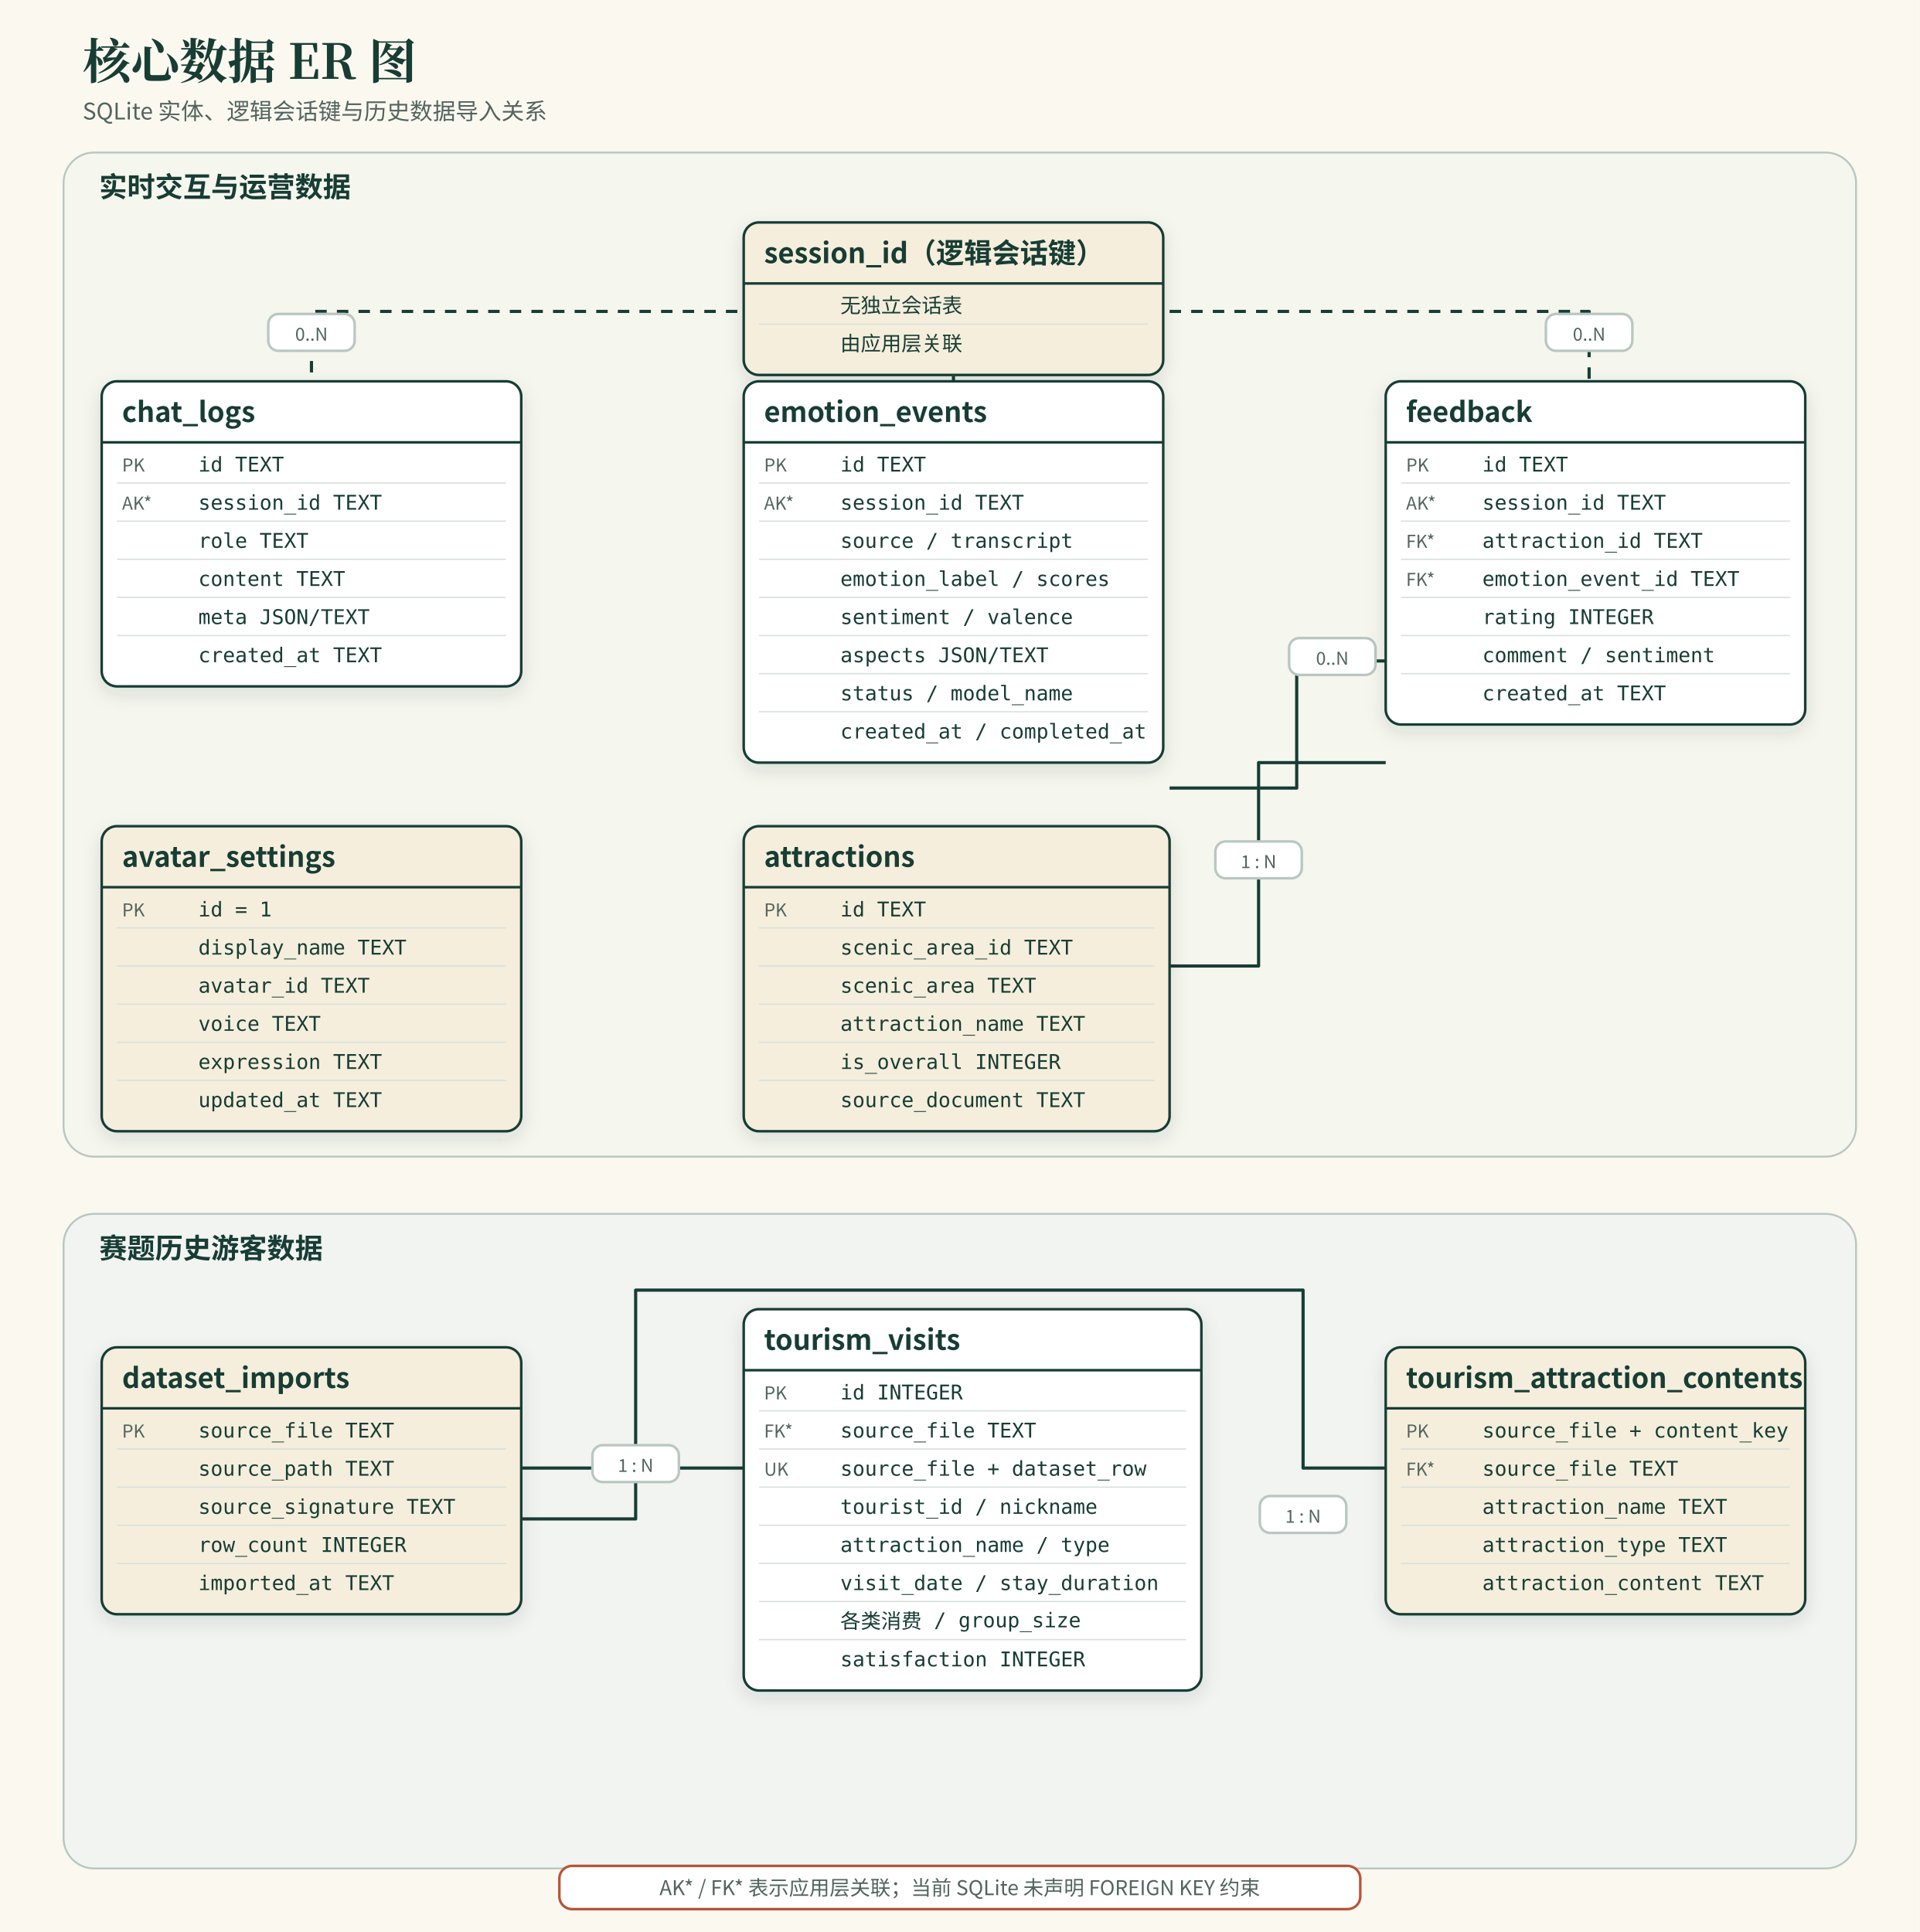
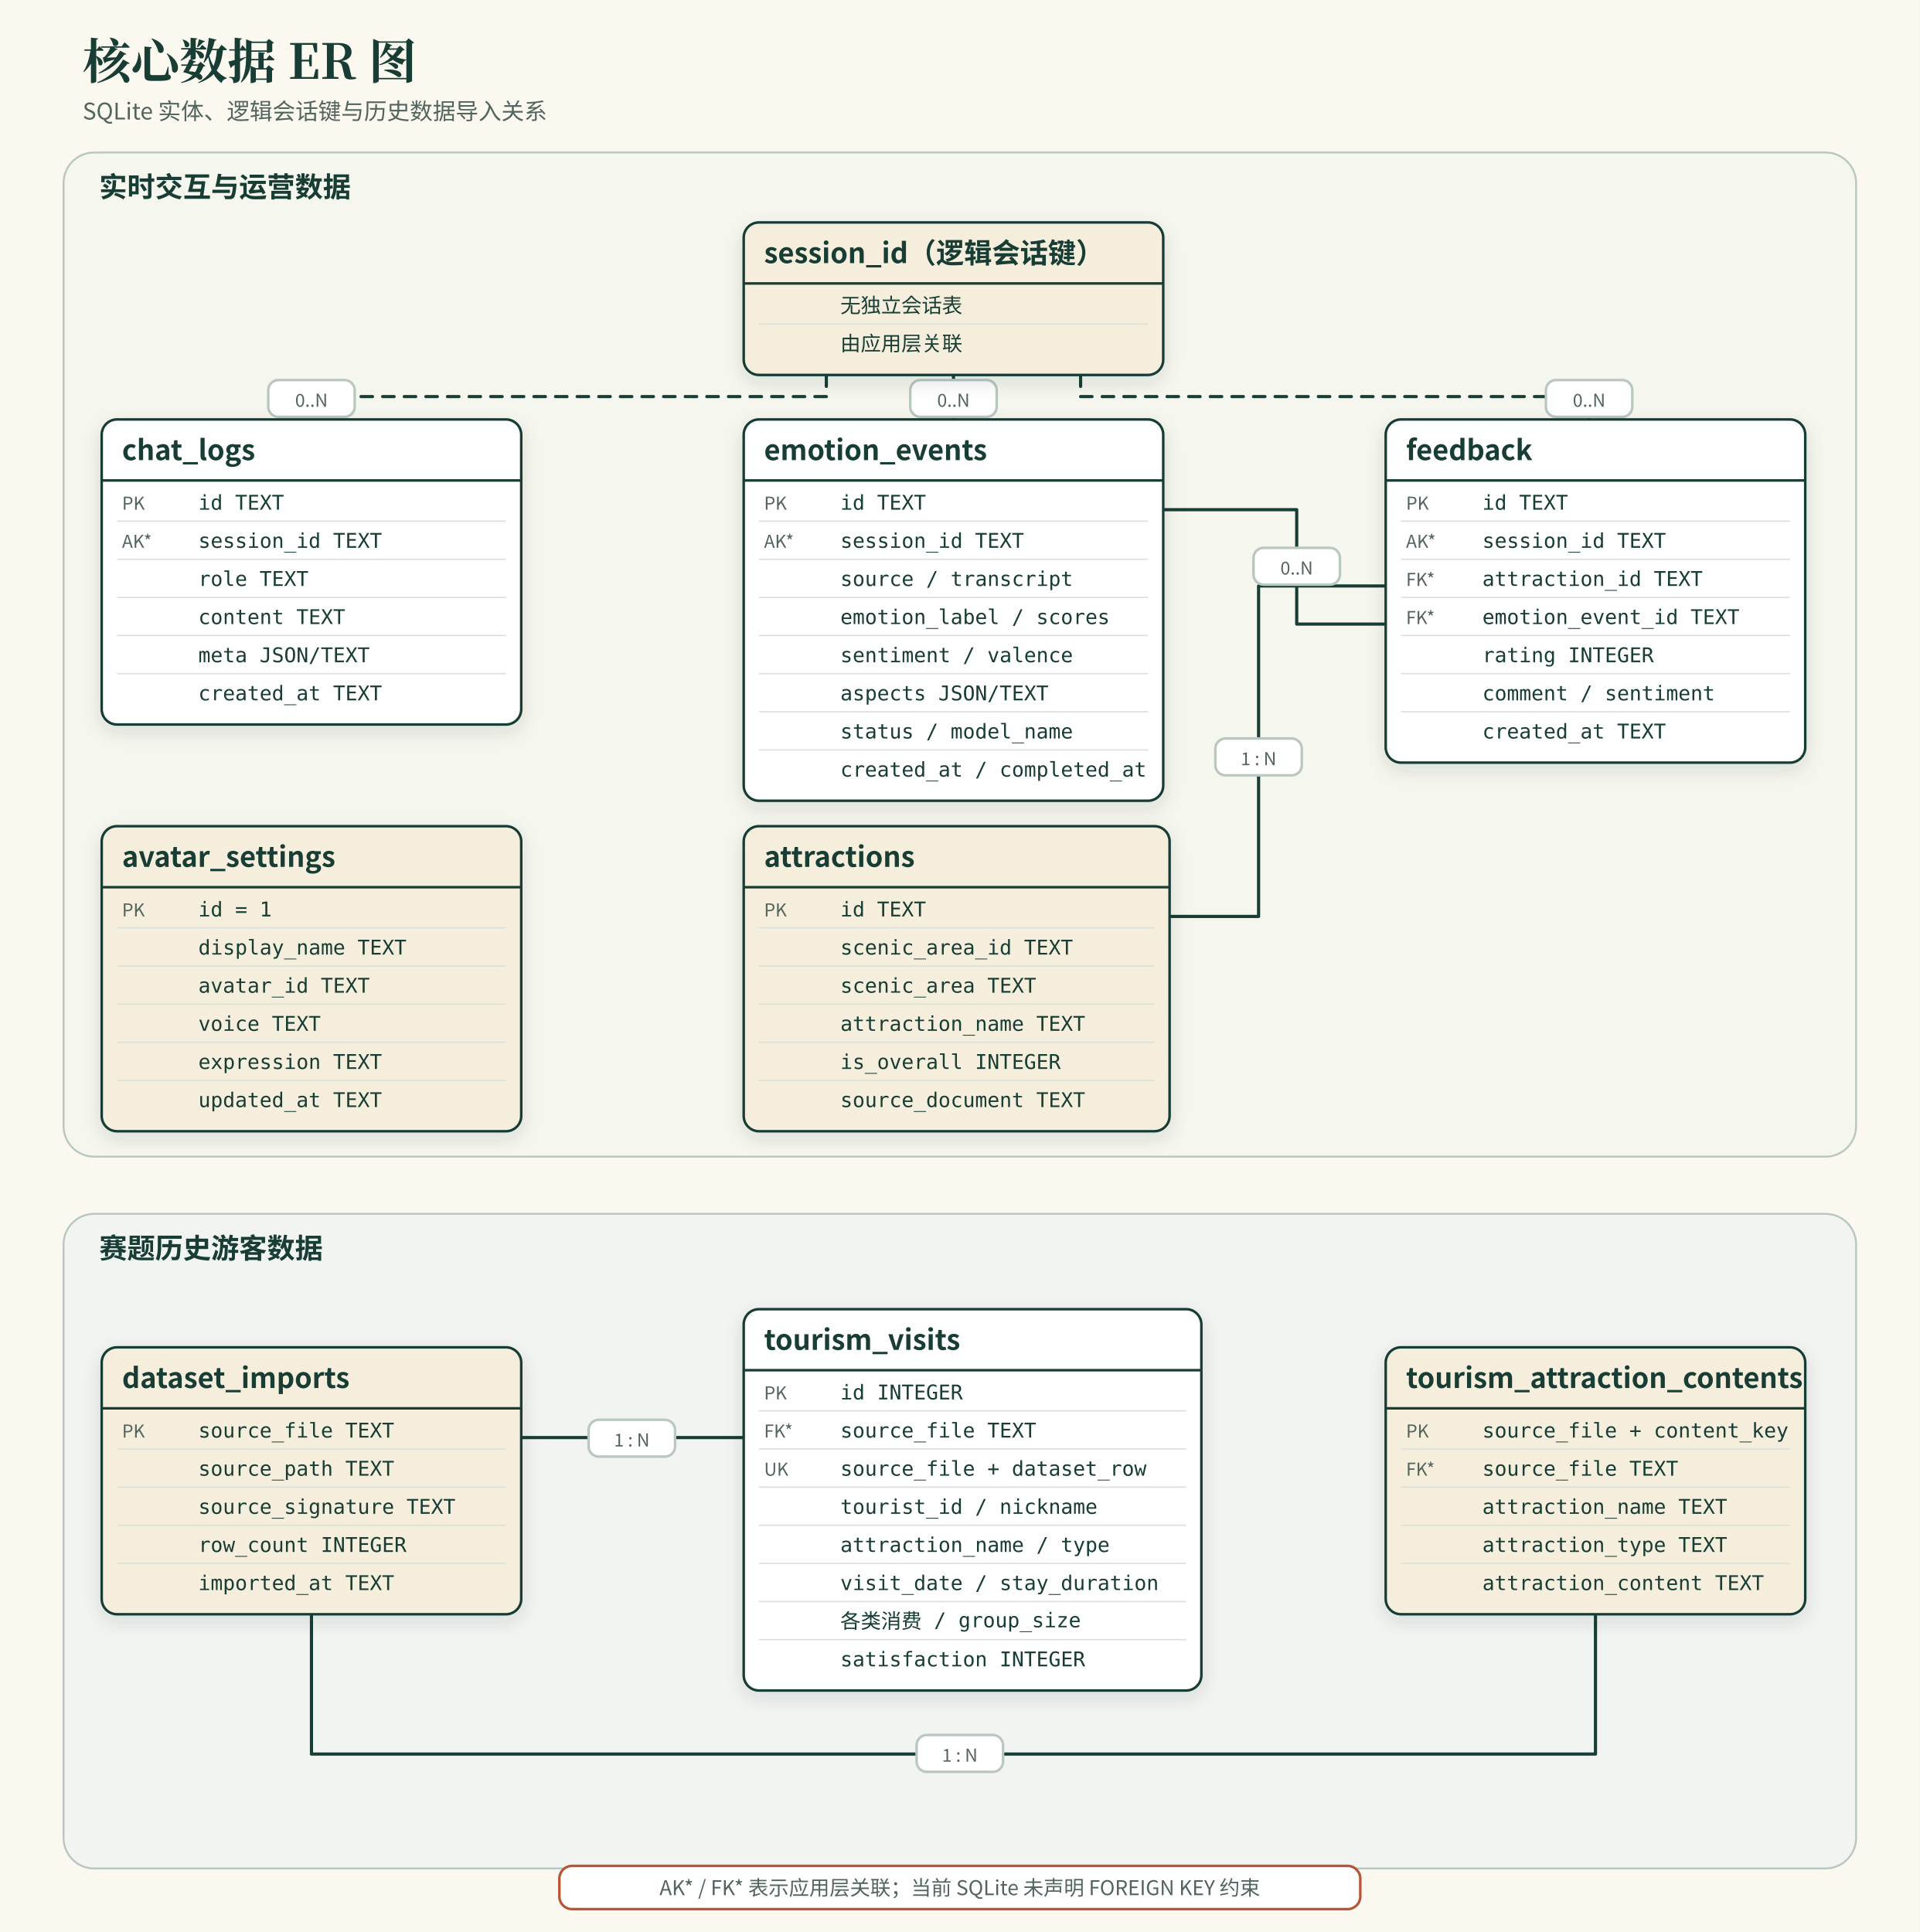
<svg xmlns="http://www.w3.org/2000/svg" width="1510" height="1520" viewBox="0 0 1510 1520" role="img" aria-labelledby="title desc">
  <defs>
    <marker id="arrow" viewBox="0 0 10 10" refX="9" refY="5" markerWidth="8" markerHeight="8" orient="auto-start-reverse">
      <path d="M 0 0 L 10 5 L 0 10 z" fill="#173D34" />
    </marker>
    <marker id="arrow-accent" viewBox="0 0 10 10" refX="9" refY="5" markerWidth="8" markerHeight="8" orient="auto-start-reverse">
      <path d="M 0 0 L 10 5 L 0 10 z" fill="#B75538" />
    </marker>
    <filter id="shadow" x="-20%" y="-20%" width="140%" height="140%">
      <feDropShadow dx="0" dy="5" stdDeviation="7" flood-color="#173D34" flood-opacity="0.12" />
    </filter>
    <style>
    text { font-family: "Noto Sans CJK SC", "Noto Sans CJK JP", "Droid Sans Fallback", sans-serif; fill: #173D34; }
    .title { font-family: "Noto Serif CJK SC", "AR PL UMing CN", serif; font-size: 38px; font-weight: 700; }
    .subtitle { font-size: 18px; fill: #52645E; }
    .label { font-size: 22px; font-weight: 700; }
    .body { font-size: 19px; }
    .small { font-size: 16px; fill: #52645E; }
    .tiny { font-size: 14px; fill: #52645E; }
    .mono { font-family: "DejaVu Sans Mono", monospace; font-size: 16px; }
    .connector { stroke: #173D34; stroke-width: 2.5; fill: none; marker-end: url(#arrow); }
-     .association { stroke: #52645E; stroke-width: 2; fill: none; }
-     .dashed { stroke: #52645E; stroke-width: 2; stroke-dasharray: 9 8; fill: none; }
+     .association { stroke: #173D34; stroke-width: 2.5; fill: none; stroke-linecap: round; stroke-linejoin: round; }
+     .dashed { stroke: #173D34; stroke-width: 2.5; stroke-dasharray: 9 8; fill: none; stroke-linecap: round; stroke-linejoin: round; }
  </style>
  </defs>
  <rect width="1510" height="1520" fill="#FBF8F0" />
  <text x="65" y="62" class="title" text-anchor="start">核心数据 ER 图</text>
  <text x="65" y="94" class="subtitle" text-anchor="start">SQLite 实体、逻辑会话键与历史数据导入关系</text>
  <rect x="50" y="120" width="1410" height="790" rx="24" fill="#E7F0EA" fill-opacity="0.25" stroke="#B9C7C1" stroke-width="1.5" />
  <text x="78" y="155" class="label" text-anchor="start">实时交互与运营数据</text>
  <rect x="50" y="955" width="1410" height="515" rx="24" fill="#EDF1F3" fill-opacity="0.65" stroke="#B9C7C1" stroke-width="1.5" />
  <text x="78" y="990" class="label" text-anchor="start">赛题历史游客数据</text>
-   <polyline points="750,245 245,245 245,300" fill="none" stroke="#173D34" stroke-width="2.5" stroke-linejoin="round" stroke-dasharray="9 8" />
-   <polyline points="750,245 750,300" fill="none" stroke="#173D34" stroke-width="2.5" stroke-linejoin="round" stroke-dasharray="9 8" />
-   <polyline points="750,245 1250,245 1250,300" fill="none" stroke="#173D34" stroke-width="2.5" stroke-linejoin="round" stroke-dasharray="9 8" />
-   <polyline points="1090,520 1020,520 1020,620 920,620" fill="none" stroke="#173D34" stroke-width="2.5" stroke-linejoin="round" />
-   <polyline points="1090,600 990,600 990,760 920,760" fill="none" stroke="#173D34" stroke-width="2.5" stroke-linejoin="round" />
-   <polyline points="410,1155 585,1155" fill="none" stroke="#173D34" stroke-width="2.5" stroke-linejoin="round" />
-   <polyline points="410,1195 500,1195 500,1015 1025,1015 1025,1155 1090,1155" fill="none" stroke="#173D34" stroke-width="2.5" stroke-linejoin="round" />
-   <rect x="211" y="247" width="68" height="29" rx="8" fill="#FFFFFF" stroke="#B9C7C1" stroke-width="2" />
-   <text x="245" y="268" class="tiny" text-anchor="middle">0..N</text>
-   <rect x="716" y="247" width="68" height="29" rx="8" fill="#FFFFFF" stroke="#B9C7C1" stroke-width="2" />
-   <text x="750" y="268" class="tiny" text-anchor="middle">0..N</text>
-   <rect x="1216" y="247" width="68" height="29" rx="8" fill="#FFFFFF" stroke="#B9C7C1" stroke-width="2" />
-   <text x="1250" y="268" class="tiny" text-anchor="middle">0..N</text>
-   <rect x="1014" y="502" width="68" height="29" rx="8" fill="#FFFFFF" stroke="#B9C7C1" stroke-width="2" />
-   <text x="1048" y="523" class="tiny" text-anchor="middle">0..N</text>
-   <rect x="956" y="662" width="68" height="29" rx="8" fill="#FFFFFF" stroke="#B9C7C1" stroke-width="2" />
-   <text x="990" y="683" class="tiny" text-anchor="middle">1 : N</text>
-   <rect x="466" y="1137" width="68" height="29" rx="8" fill="#FFFFFF" stroke="#B9C7C1" stroke-width="2" />
-   <text x="500" y="1158" class="tiny" text-anchor="middle">1 : N</text>
-   <rect x="991" y="1177" width="68" height="29" rx="8" fill="#FFFFFF" stroke="#B9C7C1" stroke-width="2" />
-   <text x="1025" y="1198" class="tiny" text-anchor="middle">1 : N</text>
+   <g id="session-relations" aria-label="逻辑会话关联">
+     <path class="dashed" d="M650 295 V312 H245 V330" />
+     <path class="dashed" d="M750 295 V330" />
+     <path class="dashed" d="M850 295 V312 H1250 V330" />
+   </g>
+   <g id="realtime-relations" aria-label="实时数据外键关系">
+     <path class="association" d="M1090 491 H1020 V401 H915" />
+     <path class="association" d="M1090 461 H990 V721 H920" />
+   </g>
+   <g id="historical-relations" aria-label="历史数据导入关系">
+     <path class="association" d="M410 1131 H585" />
+     <path class="association" d="M245 1270 V1380 H1255 V1270" />
+   </g>
+   <rect x="211" y="299" width="68" height="29" rx="8" fill="#FFFFFF" stroke="#B9C7C1" stroke-width="2" />
+   <text x="245" y="320" class="tiny" text-anchor="middle">0..N</text>
+   <rect x="716" y="299" width="68" height="29" rx="8" fill="#FFFFFF" stroke="#B9C7C1" stroke-width="2" />
+   <text x="750" y="320" class="tiny" text-anchor="middle">0..N</text>
+   <rect x="1216" y="299" width="68" height="29" rx="8" fill="#FFFFFF" stroke="#B9C7C1" stroke-width="2" />
+   <text x="1250" y="320" class="tiny" text-anchor="middle">0..N</text>
+   <rect x="986" y="431" width="68" height="29" rx="8" fill="#FFFFFF" stroke="#B9C7C1" stroke-width="2" />
+   <text x="1020" y="452" class="tiny" text-anchor="middle">0..N</text>
+   <rect x="956" y="581" width="68" height="29" rx="8" fill="#FFFFFF" stroke="#B9C7C1" stroke-width="2" />
+   <text x="990" y="602" class="tiny" text-anchor="middle">1 : N</text>
+   <rect x="463" y="1117" width="68" height="29" rx="8" fill="#FFFFFF" stroke="#B9C7C1" stroke-width="2" />
+   <text x="497" y="1138" class="tiny" text-anchor="middle">1 : N</text>
+   <rect x="721" y="1365" width="68" height="29" rx="8" fill="#FFFFFF" stroke="#B9C7C1" stroke-width="2" />
+   <text x="755" y="1386" class="tiny" text-anchor="middle">1 : N</text>
  <rect x="585" y="175" width="330" height="120" rx="12" fill="#F5EEDC" stroke="#173D34" stroke-width="2" filter="url(#shadow)" />
  <path d="M 585 223 H 915" stroke="#173D34" stroke-width="2" />
  <text x="601" y="207" class="label" text-anchor="start">session_id（逻辑会话键）</text>
  <text x="601" y="246" class="tiny" text-anchor="start" fill="#52645E" />
  <text x="661" y="246" class="mono" text-anchor="start">无独立会话表</text>
  <line x1="597" y1="255" x2="903" y2="255" stroke="#D8E0DC" stroke-width="1" />
  <text x="601" y="276" class="tiny" text-anchor="start" fill="#52645E" />
  <text x="661" y="276" class="mono" text-anchor="start">由应用层关联</text>
-   <rect x="80" y="300" width="330" height="240" rx="12" fill="#FFFFFF" stroke="#173D34" stroke-width="2" filter="url(#shadow)" />
-   <path d="M 80 348 H 410" stroke="#173D34" stroke-width="2" />
-   <text x="96" y="332" class="label" text-anchor="start">chat_logs</text>
-   <text x="96" y="371" class="tiny" text-anchor="start" fill="#B75538">PK</text>
-   <text x="156" y="371" class="mono" text-anchor="start">id TEXT</text>
-   <line x1="92" y1="380" x2="398" y2="380" stroke="#D8E0DC" stroke-width="1" />
-   <text x="96" y="401" class="tiny" text-anchor="start" fill="#B75538">AK*</text>
-   <text x="156" y="401" class="mono" text-anchor="start">session_id TEXT</text>
-   <line x1="92" y1="410" x2="398" y2="410" stroke="#D8E0DC" stroke-width="1" />
-   <text x="96" y="431" class="tiny" text-anchor="start" fill="#52645E" />
-   <text x="156" y="431" class="mono" text-anchor="start">role TEXT</text>
-   <line x1="92" y1="440" x2="398" y2="440" stroke="#D8E0DC" stroke-width="1" />
-   <text x="96" y="461" class="tiny" text-anchor="start" fill="#52645E" />
-   <text x="156" y="461" class="mono" text-anchor="start">content TEXT</text>
-   <line x1="92" y1="470" x2="398" y2="470" stroke="#D8E0DC" stroke-width="1" />
-   <text x="96" y="491" class="tiny" text-anchor="start" fill="#52645E" />
-   <text x="156" y="491" class="mono" text-anchor="start">meta JSON/TEXT</text>
-   <line x1="92" y1="500" x2="398" y2="500" stroke="#D8E0DC" stroke-width="1" />
-   <text x="96" y="521" class="tiny" text-anchor="start" fill="#52645E" />
-   <text x="156" y="521" class="mono" text-anchor="start">created_at TEXT</text>
-   <rect x="585" y="300" width="330" height="300" rx="12" fill="#FFFFFF" stroke="#173D34" stroke-width="2" filter="url(#shadow)" />
-   <path d="M 585 348 H 915" stroke="#173D34" stroke-width="2" />
-   <text x="601" y="332" class="label" text-anchor="start">emotion_events</text>
-   <text x="601" y="371" class="tiny" text-anchor="start" fill="#B75538">PK</text>
-   <text x="661" y="371" class="mono" text-anchor="start">id TEXT</text>
-   <line x1="597" y1="380" x2="903" y2="380" stroke="#D8E0DC" stroke-width="1" />
-   <text x="601" y="401" class="tiny" text-anchor="start" fill="#B75538">AK*</text>
-   <text x="661" y="401" class="mono" text-anchor="start">session_id TEXT</text>
-   <line x1="597" y1="410" x2="903" y2="410" stroke="#D8E0DC" stroke-width="1" />
-   <text x="601" y="431" class="tiny" text-anchor="start" fill="#52645E" />
-   <text x="661" y="431" class="mono" text-anchor="start">source / transcript</text>
-   <line x1="597" y1="440" x2="903" y2="440" stroke="#D8E0DC" stroke-width="1" />
-   <text x="601" y="461" class="tiny" text-anchor="start" fill="#52645E" />
-   <text x="661" y="461" class="mono" text-anchor="start">emotion_label / scores</text>
-   <line x1="597" y1="470" x2="903" y2="470" stroke="#D8E0DC" stroke-width="1" />
-   <text x="601" y="491" class="tiny" text-anchor="start" fill="#52645E" />
-   <text x="661" y="491" class="mono" text-anchor="start">sentiment / valence</text>
-   <line x1="597" y1="500" x2="903" y2="500" stroke="#D8E0DC" stroke-width="1" />
-   <text x="601" y="521" class="tiny" text-anchor="start" fill="#52645E" />
-   <text x="661" y="521" class="mono" text-anchor="start">aspects JSON/TEXT</text>
-   <line x1="597" y1="530" x2="903" y2="530" stroke="#D8E0DC" stroke-width="1" />
-   <text x="601" y="551" class="tiny" text-anchor="start" fill="#52645E" />
-   <text x="661" y="551" class="mono" text-anchor="start">status / model_name</text>
-   <line x1="597" y1="560" x2="903" y2="560" stroke="#D8E0DC" stroke-width="1" />
-   <text x="601" y="581" class="tiny" text-anchor="start" fill="#52645E" />
-   <text x="661" y="581" class="mono" text-anchor="start">created_at / completed_at</text>
-   <rect x="1090" y="300" width="330" height="270" rx="12" fill="#FFFFFF" stroke="#173D34" stroke-width="2" filter="url(#shadow)" />
-   <path d="M 1090 348 H 1420" stroke="#173D34" stroke-width="2" />
-   <text x="1106" y="332" class="label" text-anchor="start">feedback</text>
-   <text x="1106" y="371" class="tiny" text-anchor="start" fill="#B75538">PK</text>
-   <text x="1166" y="371" class="mono" text-anchor="start">id TEXT</text>
-   <line x1="1102" y1="380" x2="1408" y2="380" stroke="#D8E0DC" stroke-width="1" />
-   <text x="1106" y="401" class="tiny" text-anchor="start" fill="#B75538">AK*</text>
-   <text x="1166" y="401" class="mono" text-anchor="start">session_id TEXT</text>
-   <line x1="1102" y1="410" x2="1408" y2="410" stroke="#D8E0DC" stroke-width="1" />
-   <text x="1106" y="431" class="tiny" text-anchor="start" fill="#B75538">FK*</text>
-   <text x="1166" y="431" class="mono" text-anchor="start">attraction_id TEXT</text>
-   <line x1="1102" y1="440" x2="1408" y2="440" stroke="#D8E0DC" stroke-width="1" />
-   <text x="1106" y="461" class="tiny" text-anchor="start" fill="#B75538">FK*</text>
-   <text x="1166" y="461" class="mono" text-anchor="start">emotion_event_id TEXT</text>
-   <line x1="1102" y1="470" x2="1408" y2="470" stroke="#D8E0DC" stroke-width="1" />
-   <text x="1106" y="491" class="tiny" text-anchor="start" fill="#52645E" />
-   <text x="1166" y="491" class="mono" text-anchor="start">rating INTEGER</text>
-   <line x1="1102" y1="500" x2="1408" y2="500" stroke="#D8E0DC" stroke-width="1" />
-   <text x="1106" y="521" class="tiny" text-anchor="start" fill="#52645E" />
-   <text x="1166" y="521" class="mono" text-anchor="start">comment / sentiment</text>
-   <line x1="1102" y1="530" x2="1408" y2="530" stroke="#D8E0DC" stroke-width="1" />
-   <text x="1106" y="551" class="tiny" text-anchor="start" fill="#52645E" />
-   <text x="1166" y="551" class="mono" text-anchor="start">created_at TEXT</text>
+   <g id="session-linked-entities" transform="translate(0 30)">
+     <rect x="80" y="300" width="330" height="240" rx="12" fill="#FFFFFF" stroke="#173D34" stroke-width="2" filter="url(#shadow)" />
+     <path d="M 80 348 H 410" stroke="#173D34" stroke-width="2" />
+     <text x="96" y="332" class="label" text-anchor="start">chat_logs</text>
+     <text x="96" y="371" class="tiny" text-anchor="start" fill="#B75538">PK</text>
+     <text x="156" y="371" class="mono" text-anchor="start">id TEXT</text>
+     <line x1="92" y1="380" x2="398" y2="380" stroke="#D8E0DC" stroke-width="1" />
+     <text x="96" y="401" class="tiny" text-anchor="start" fill="#B75538">AK*</text>
+     <text x="156" y="401" class="mono" text-anchor="start">session_id TEXT</text>
+     <line x1="92" y1="410" x2="398" y2="410" stroke="#D8E0DC" stroke-width="1" />
+     <text x="96" y="431" class="tiny" text-anchor="start" fill="#52645E" />
+     <text x="156" y="431" class="mono" text-anchor="start">role TEXT</text>
+     <line x1="92" y1="440" x2="398" y2="440" stroke="#D8E0DC" stroke-width="1" />
+     <text x="96" y="461" class="tiny" text-anchor="start" fill="#52645E" />
+     <text x="156" y="461" class="mono" text-anchor="start">content TEXT</text>
+     <line x1="92" y1="470" x2="398" y2="470" stroke="#D8E0DC" stroke-width="1" />
+     <text x="96" y="491" class="tiny" text-anchor="start" fill="#52645E" />
+     <text x="156" y="491" class="mono" text-anchor="start">meta JSON/TEXT</text>
+     <line x1="92" y1="500" x2="398" y2="500" stroke="#D8E0DC" stroke-width="1" />
+     <text x="96" y="521" class="tiny" text-anchor="start" fill="#52645E" />
+     <text x="156" y="521" class="mono" text-anchor="start">created_at TEXT</text>
+     <rect x="585" y="300" width="330" height="300" rx="12" fill="#FFFFFF" stroke="#173D34" stroke-width="2" filter="url(#shadow)" />
+     <path d="M 585 348 H 915" stroke="#173D34" stroke-width="2" />
+     <text x="601" y="332" class="label" text-anchor="start">emotion_events</text>
+     <text x="601" y="371" class="tiny" text-anchor="start" fill="#B75538">PK</text>
+     <text x="661" y="371" class="mono" text-anchor="start">id TEXT</text>
+     <line x1="597" y1="380" x2="903" y2="380" stroke="#D8E0DC" stroke-width="1" />
+     <text x="601" y="401" class="tiny" text-anchor="start" fill="#B75538">AK*</text>
+     <text x="661" y="401" class="mono" text-anchor="start">session_id TEXT</text>
+     <line x1="597" y1="410" x2="903" y2="410" stroke="#D8E0DC" stroke-width="1" />
+     <text x="601" y="431" class="tiny" text-anchor="start" fill="#52645E" />
+     <text x="661" y="431" class="mono" text-anchor="start">source / transcript</text>
+     <line x1="597" y1="440" x2="903" y2="440" stroke="#D8E0DC" stroke-width="1" />
+     <text x="601" y="461" class="tiny" text-anchor="start" fill="#52645E" />
+     <text x="661" y="461" class="mono" text-anchor="start">emotion_label / scores</text>
+     <line x1="597" y1="470" x2="903" y2="470" stroke="#D8E0DC" stroke-width="1" />
+     <text x="601" y="491" class="tiny" text-anchor="start" fill="#52645E" />
+     <text x="661" y="491" class="mono" text-anchor="start">sentiment / valence</text>
+     <line x1="597" y1="500" x2="903" y2="500" stroke="#D8E0DC" stroke-width="1" />
+     <text x="601" y="521" class="tiny" text-anchor="start" fill="#52645E" />
+     <text x="661" y="521" class="mono" text-anchor="start">aspects JSON/TEXT</text>
+     <line x1="597" y1="530" x2="903" y2="530" stroke="#D8E0DC" stroke-width="1" />
+     <text x="601" y="551" class="tiny" text-anchor="start" fill="#52645E" />
+     <text x="661" y="551" class="mono" text-anchor="start">status / model_name</text>
+     <line x1="597" y1="560" x2="903" y2="560" stroke="#D8E0DC" stroke-width="1" />
+     <text x="601" y="581" class="tiny" text-anchor="start" fill="#52645E" />
+     <text x="661" y="581" class="mono" text-anchor="start">created_at / completed_at</text>
+     <rect x="1090" y="300" width="330" height="270" rx="12" fill="#FFFFFF" stroke="#173D34" stroke-width="2" filter="url(#shadow)" />
+     <path d="M 1090 348 H 1420" stroke="#173D34" stroke-width="2" />
+     <text x="1106" y="332" class="label" text-anchor="start">feedback</text>
+     <text x="1106" y="371" class="tiny" text-anchor="start" fill="#B75538">PK</text>
+     <text x="1166" y="371" class="mono" text-anchor="start">id TEXT</text>
+     <line x1="1102" y1="380" x2="1408" y2="380" stroke="#D8E0DC" stroke-width="1" />
+     <text x="1106" y="401" class="tiny" text-anchor="start" fill="#B75538">AK*</text>
+     <text x="1166" y="401" class="mono" text-anchor="start">session_id TEXT</text>
+     <line x1="1102" y1="410" x2="1408" y2="410" stroke="#D8E0DC" stroke-width="1" />
+     <text x="1106" y="431" class="tiny" text-anchor="start" fill="#B75538">FK*</text>
+     <text x="1166" y="431" class="mono" text-anchor="start">attraction_id TEXT</text>
+     <line x1="1102" y1="440" x2="1408" y2="440" stroke="#D8E0DC" stroke-width="1" />
+     <text x="1106" y="461" class="tiny" text-anchor="start" fill="#B75538">FK*</text>
+     <text x="1166" y="461" class="mono" text-anchor="start">emotion_event_id TEXT</text>
+     <line x1="1102" y1="470" x2="1408" y2="470" stroke="#D8E0DC" stroke-width="1" />
+     <text x="1106" y="491" class="tiny" text-anchor="start" fill="#52645E" />
+     <text x="1166" y="491" class="mono" text-anchor="start">rating INTEGER</text>
+     <line x1="1102" y1="500" x2="1408" y2="500" stroke="#D8E0DC" stroke-width="1" />
+     <text x="1106" y="521" class="tiny" text-anchor="start" fill="#52645E" />
+     <text x="1166" y="521" class="mono" text-anchor="start">comment / sentiment</text>
+     <line x1="1102" y1="530" x2="1408" y2="530" stroke="#D8E0DC" stroke-width="1" />
+     <text x="1106" y="551" class="tiny" text-anchor="start" fill="#52645E" />
+     <text x="1166" y="551" class="mono" text-anchor="start">created_at TEXT</text>
+   </g>
  <rect x="80" y="650" width="330" height="240" rx="12" fill="#F5EEDC" stroke="#173D34" stroke-width="2" filter="url(#shadow)" />
  <path d="M 80 698 H 410" stroke="#173D34" stroke-width="2" />
  <text x="96" y="682" class="label" text-anchor="start">avatar_settings</text>
  <text x="96" y="721" class="tiny" text-anchor="start" fill="#B75538">PK</text>
  <text x="156" y="721" class="mono" text-anchor="start">id = 1</text>
  <line x1="92" y1="730" x2="398" y2="730" stroke="#D8E0DC" stroke-width="1" />
  <text x="96" y="751" class="tiny" text-anchor="start" fill="#52645E" />
  <text x="156" y="751" class="mono" text-anchor="start">display_name TEXT</text>
  <line x1="92" y1="760" x2="398" y2="760" stroke="#D8E0DC" stroke-width="1" />
  <text x="96" y="781" class="tiny" text-anchor="start" fill="#52645E" />
  <text x="156" y="781" class="mono" text-anchor="start">avatar_id TEXT</text>
  <line x1="92" y1="790" x2="398" y2="790" stroke="#D8E0DC" stroke-width="1" />
  <text x="96" y="811" class="tiny" text-anchor="start" fill="#52645E" />
  <text x="156" y="811" class="mono" text-anchor="start">voice TEXT</text>
  <line x1="92" y1="820" x2="398" y2="820" stroke="#D8E0DC" stroke-width="1" />
  <text x="96" y="841" class="tiny" text-anchor="start" fill="#52645E" />
  <text x="156" y="841" class="mono" text-anchor="start">expression TEXT</text>
  <line x1="92" y1="850" x2="398" y2="850" stroke="#D8E0DC" stroke-width="1" />
  <text x="96" y="871" class="tiny" text-anchor="start" fill="#52645E" />
  <text x="156" y="871" class="mono" text-anchor="start">updated_at TEXT</text>
  <rect x="585" y="650" width="335" height="240" rx="12" fill="#F5EEDC" stroke="#173D34" stroke-width="2" filter="url(#shadow)" />
  <path d="M 585 698 H 920" stroke="#173D34" stroke-width="2" />
  <text x="601" y="682" class="label" text-anchor="start">attractions</text>
  <text x="601" y="721" class="tiny" text-anchor="start" fill="#B75538">PK</text>
  <text x="661" y="721" class="mono" text-anchor="start">id TEXT</text>
  <line x1="597" y1="730" x2="908" y2="730" stroke="#D8E0DC" stroke-width="1" />
  <text x="601" y="751" class="tiny" text-anchor="start" fill="#52645E" />
  <text x="661" y="751" class="mono" text-anchor="start">scenic_area_id TEXT</text>
  <line x1="597" y1="760" x2="908" y2="760" stroke="#D8E0DC" stroke-width="1" />
  <text x="601" y="781" class="tiny" text-anchor="start" fill="#52645E" />
  <text x="661" y="781" class="mono" text-anchor="start">scenic_area TEXT</text>
  <line x1="597" y1="790" x2="908" y2="790" stroke="#D8E0DC" stroke-width="1" />
  <text x="601" y="811" class="tiny" text-anchor="start" fill="#52645E" />
  <text x="661" y="811" class="mono" text-anchor="start">attraction_name TEXT</text>
  <line x1="597" y1="820" x2="908" y2="820" stroke="#D8E0DC" stroke-width="1" />
  <text x="601" y="841" class="tiny" text-anchor="start" fill="#52645E" />
  <text x="661" y="841" class="mono" text-anchor="start">is_overall INTEGER</text>
  <line x1="597" y1="850" x2="908" y2="850" stroke="#D8E0DC" stroke-width="1" />
  <text x="601" y="871" class="tiny" text-anchor="start" fill="#52645E" />
  <text x="661" y="871" class="mono" text-anchor="start">source_document TEXT</text>
  <rect x="80" y="1060" width="330" height="210" rx="12" fill="#F5EEDC" stroke="#173D34" stroke-width="2" filter="url(#shadow)" />
  <path d="M 80 1108 H 410" stroke="#173D34" stroke-width="2" />
  <text x="96" y="1092" class="label" text-anchor="start">dataset_imports</text>
  <text x="96" y="1131" class="tiny" text-anchor="start" fill="#B75538">PK</text>
  <text x="156" y="1131" class="mono" text-anchor="start">source_file TEXT</text>
  <line x1="92" y1="1140" x2="398" y2="1140" stroke="#D8E0DC" stroke-width="1" />
  <text x="96" y="1161" class="tiny" text-anchor="start" fill="#52645E" />
  <text x="156" y="1161" class="mono" text-anchor="start">source_path TEXT</text>
  <line x1="92" y1="1170" x2="398" y2="1170" stroke="#D8E0DC" stroke-width="1" />
  <text x="96" y="1191" class="tiny" text-anchor="start" fill="#52645E" />
  <text x="156" y="1191" class="mono" text-anchor="start">source_signature TEXT</text>
  <line x1="92" y1="1200" x2="398" y2="1200" stroke="#D8E0DC" stroke-width="1" />
  <text x="96" y="1221" class="tiny" text-anchor="start" fill="#52645E" />
  <text x="156" y="1221" class="mono" text-anchor="start">row_count INTEGER</text>
  <line x1="92" y1="1230" x2="398" y2="1230" stroke="#D8E0DC" stroke-width="1" />
  <text x="96" y="1251" class="tiny" text-anchor="start" fill="#52645E" />
  <text x="156" y="1251" class="mono" text-anchor="start">imported_at TEXT</text>
  <rect x="585" y="1030" width="360" height="300" rx="12" fill="#FFFFFF" stroke="#173D34" stroke-width="2" filter="url(#shadow)" />
  <path d="M 585 1078 H 945" stroke="#173D34" stroke-width="2" />
  <text x="601" y="1062" class="label" text-anchor="start">tourism_visits</text>
  <text x="601" y="1101" class="tiny" text-anchor="start" fill="#B75538">PK</text>
  <text x="661" y="1101" class="mono" text-anchor="start">id INTEGER</text>
  <line x1="597" y1="1110" x2="933" y2="1110" stroke="#D8E0DC" stroke-width="1" />
  <text x="601" y="1131" class="tiny" text-anchor="start" fill="#B75538">FK*</text>
  <text x="661" y="1131" class="mono" text-anchor="start">source_file TEXT</text>
  <line x1="597" y1="1140" x2="933" y2="1140" stroke="#D8E0DC" stroke-width="1" />
  <text x="601" y="1161" class="tiny" text-anchor="start" fill="#B75538">UK</text>
  <text x="661" y="1161" class="mono" text-anchor="start">source_file + dataset_row</text>
  <line x1="597" y1="1170" x2="933" y2="1170" stroke="#D8E0DC" stroke-width="1" />
  <text x="601" y="1191" class="tiny" text-anchor="start" fill="#52645E" />
  <text x="661" y="1191" class="mono" text-anchor="start">tourist_id / nickname</text>
  <line x1="597" y1="1200" x2="933" y2="1200" stroke="#D8E0DC" stroke-width="1" />
  <text x="601" y="1221" class="tiny" text-anchor="start" fill="#52645E" />
  <text x="661" y="1221" class="mono" text-anchor="start">attraction_name / type</text>
  <line x1="597" y1="1230" x2="933" y2="1230" stroke="#D8E0DC" stroke-width="1" />
  <text x="601" y="1251" class="tiny" text-anchor="start" fill="#52645E" />
  <text x="661" y="1251" class="mono" text-anchor="start">visit_date / stay_duration</text>
  <line x1="597" y1="1260" x2="933" y2="1260" stroke="#D8E0DC" stroke-width="1" />
  <text x="601" y="1281" class="tiny" text-anchor="start" fill="#52645E" />
  <text x="661" y="1281" class="mono" text-anchor="start">各类消费 / group_size</text>
  <line x1="597" y1="1290" x2="933" y2="1290" stroke="#D8E0DC" stroke-width="1" />
  <text x="601" y="1311" class="tiny" text-anchor="start" fill="#52645E" />
  <text x="661" y="1311" class="mono" text-anchor="start">satisfaction INTEGER</text>
  <rect x="1090" y="1060" width="330" height="210" rx="12" fill="#F5EEDC" stroke="#173D34" stroke-width="2" filter="url(#shadow)" />
  <path d="M 1090 1108 H 1420" stroke="#173D34" stroke-width="2" />
  <text x="1106" y="1092" class="label" text-anchor="start">tourism_attraction_contents</text>
  <text x="1106" y="1131" class="tiny" text-anchor="start" fill="#B75538">PK</text>
  <text x="1166" y="1131" class="mono" text-anchor="start">source_file + content_key</text>
  <line x1="1102" y1="1140" x2="1408" y2="1140" stroke="#D8E0DC" stroke-width="1" />
  <text x="1106" y="1161" class="tiny" text-anchor="start" fill="#B75538">FK*</text>
  <text x="1166" y="1161" class="mono" text-anchor="start">source_file TEXT</text>
  <line x1="1102" y1="1170" x2="1408" y2="1170" stroke="#D8E0DC" stroke-width="1" />
  <text x="1106" y="1191" class="tiny" text-anchor="start" fill="#52645E" />
  <text x="1166" y="1191" class="mono" text-anchor="start">attraction_name TEXT</text>
  <line x1="1102" y1="1200" x2="1408" y2="1200" stroke="#D8E0DC" stroke-width="1" />
  <text x="1106" y="1221" class="tiny" text-anchor="start" fill="#52645E" />
  <text x="1166" y="1221" class="mono" text-anchor="start">attraction_type TEXT</text>
  <line x1="1102" y1="1230" x2="1408" y2="1230" stroke="#D8E0DC" stroke-width="1" />
  <text x="1106" y="1251" class="tiny" text-anchor="start" fill="#52645E" />
  <text x="1166" y="1251" class="mono" text-anchor="start">attraction_content TEXT</text>
  <rect x="440" y="1468" width="630" height="34" rx="10" fill="#FFFFFF" stroke="#B75538" stroke-width="2" />
  <text x="755" y="1491" class="small" text-anchor="middle">AK* / FK* 表示应用层关联；当前 SQLite 未声明 FOREIGN KEY 约束</text>
</svg>
